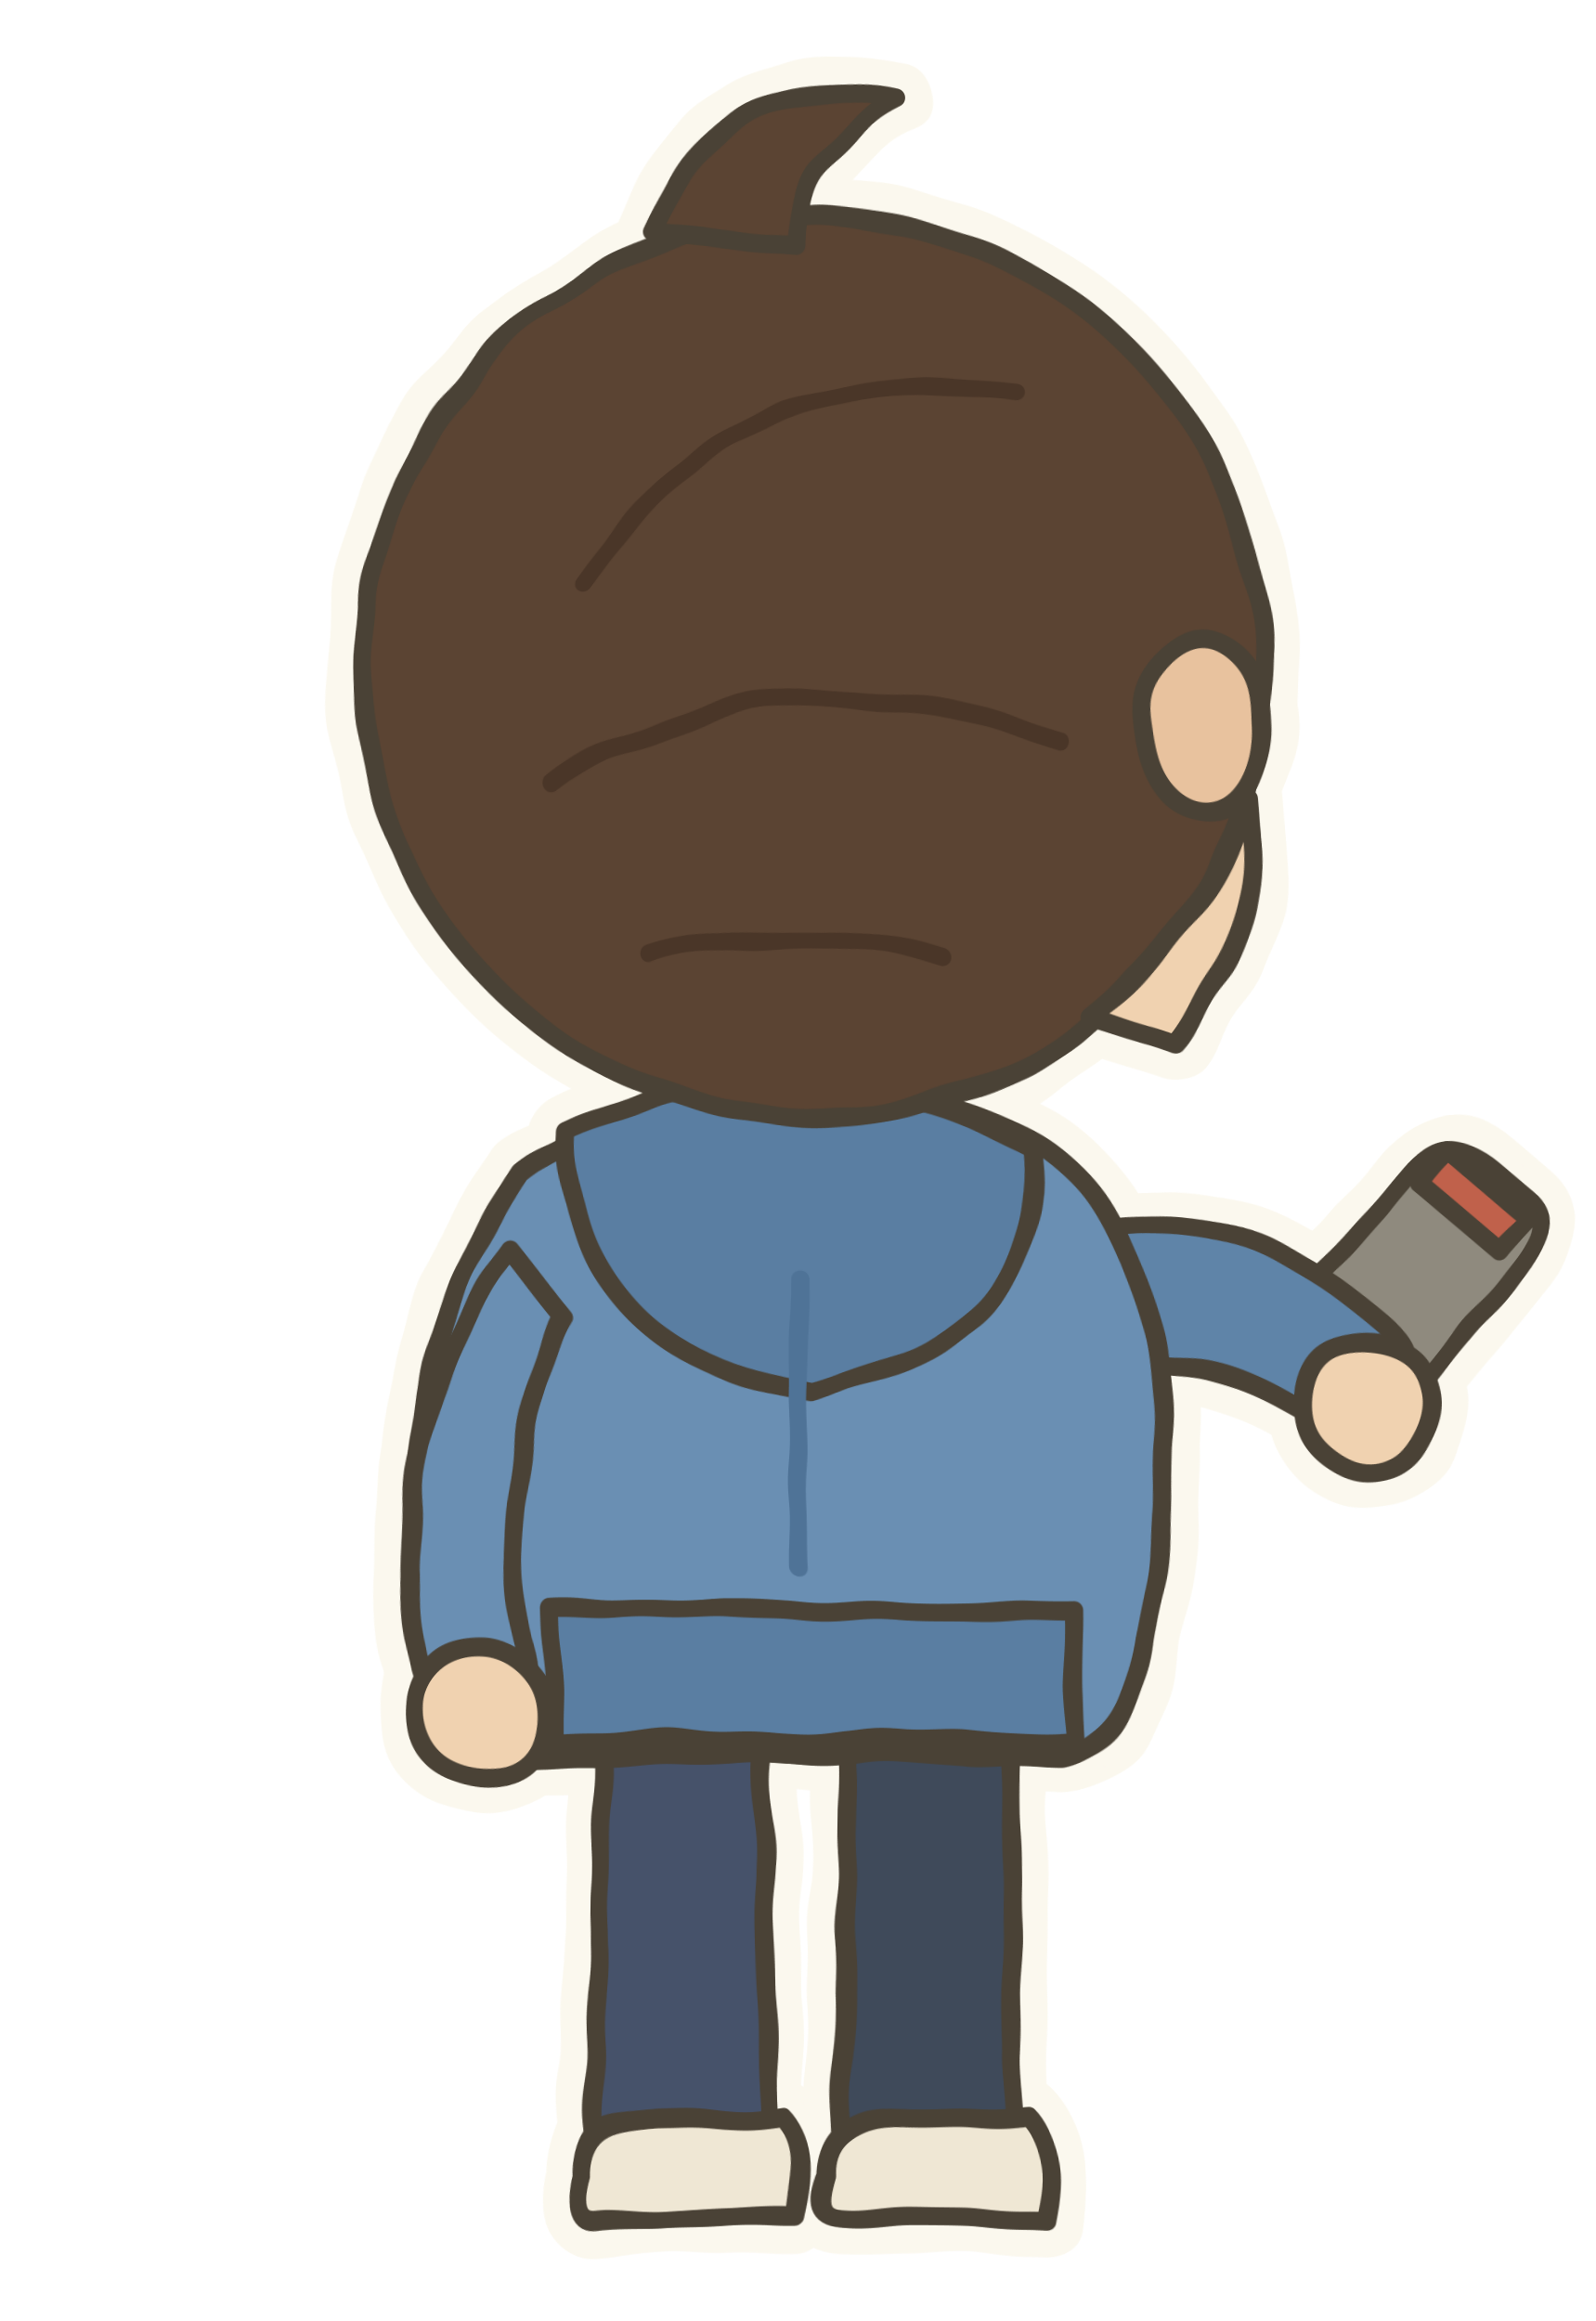
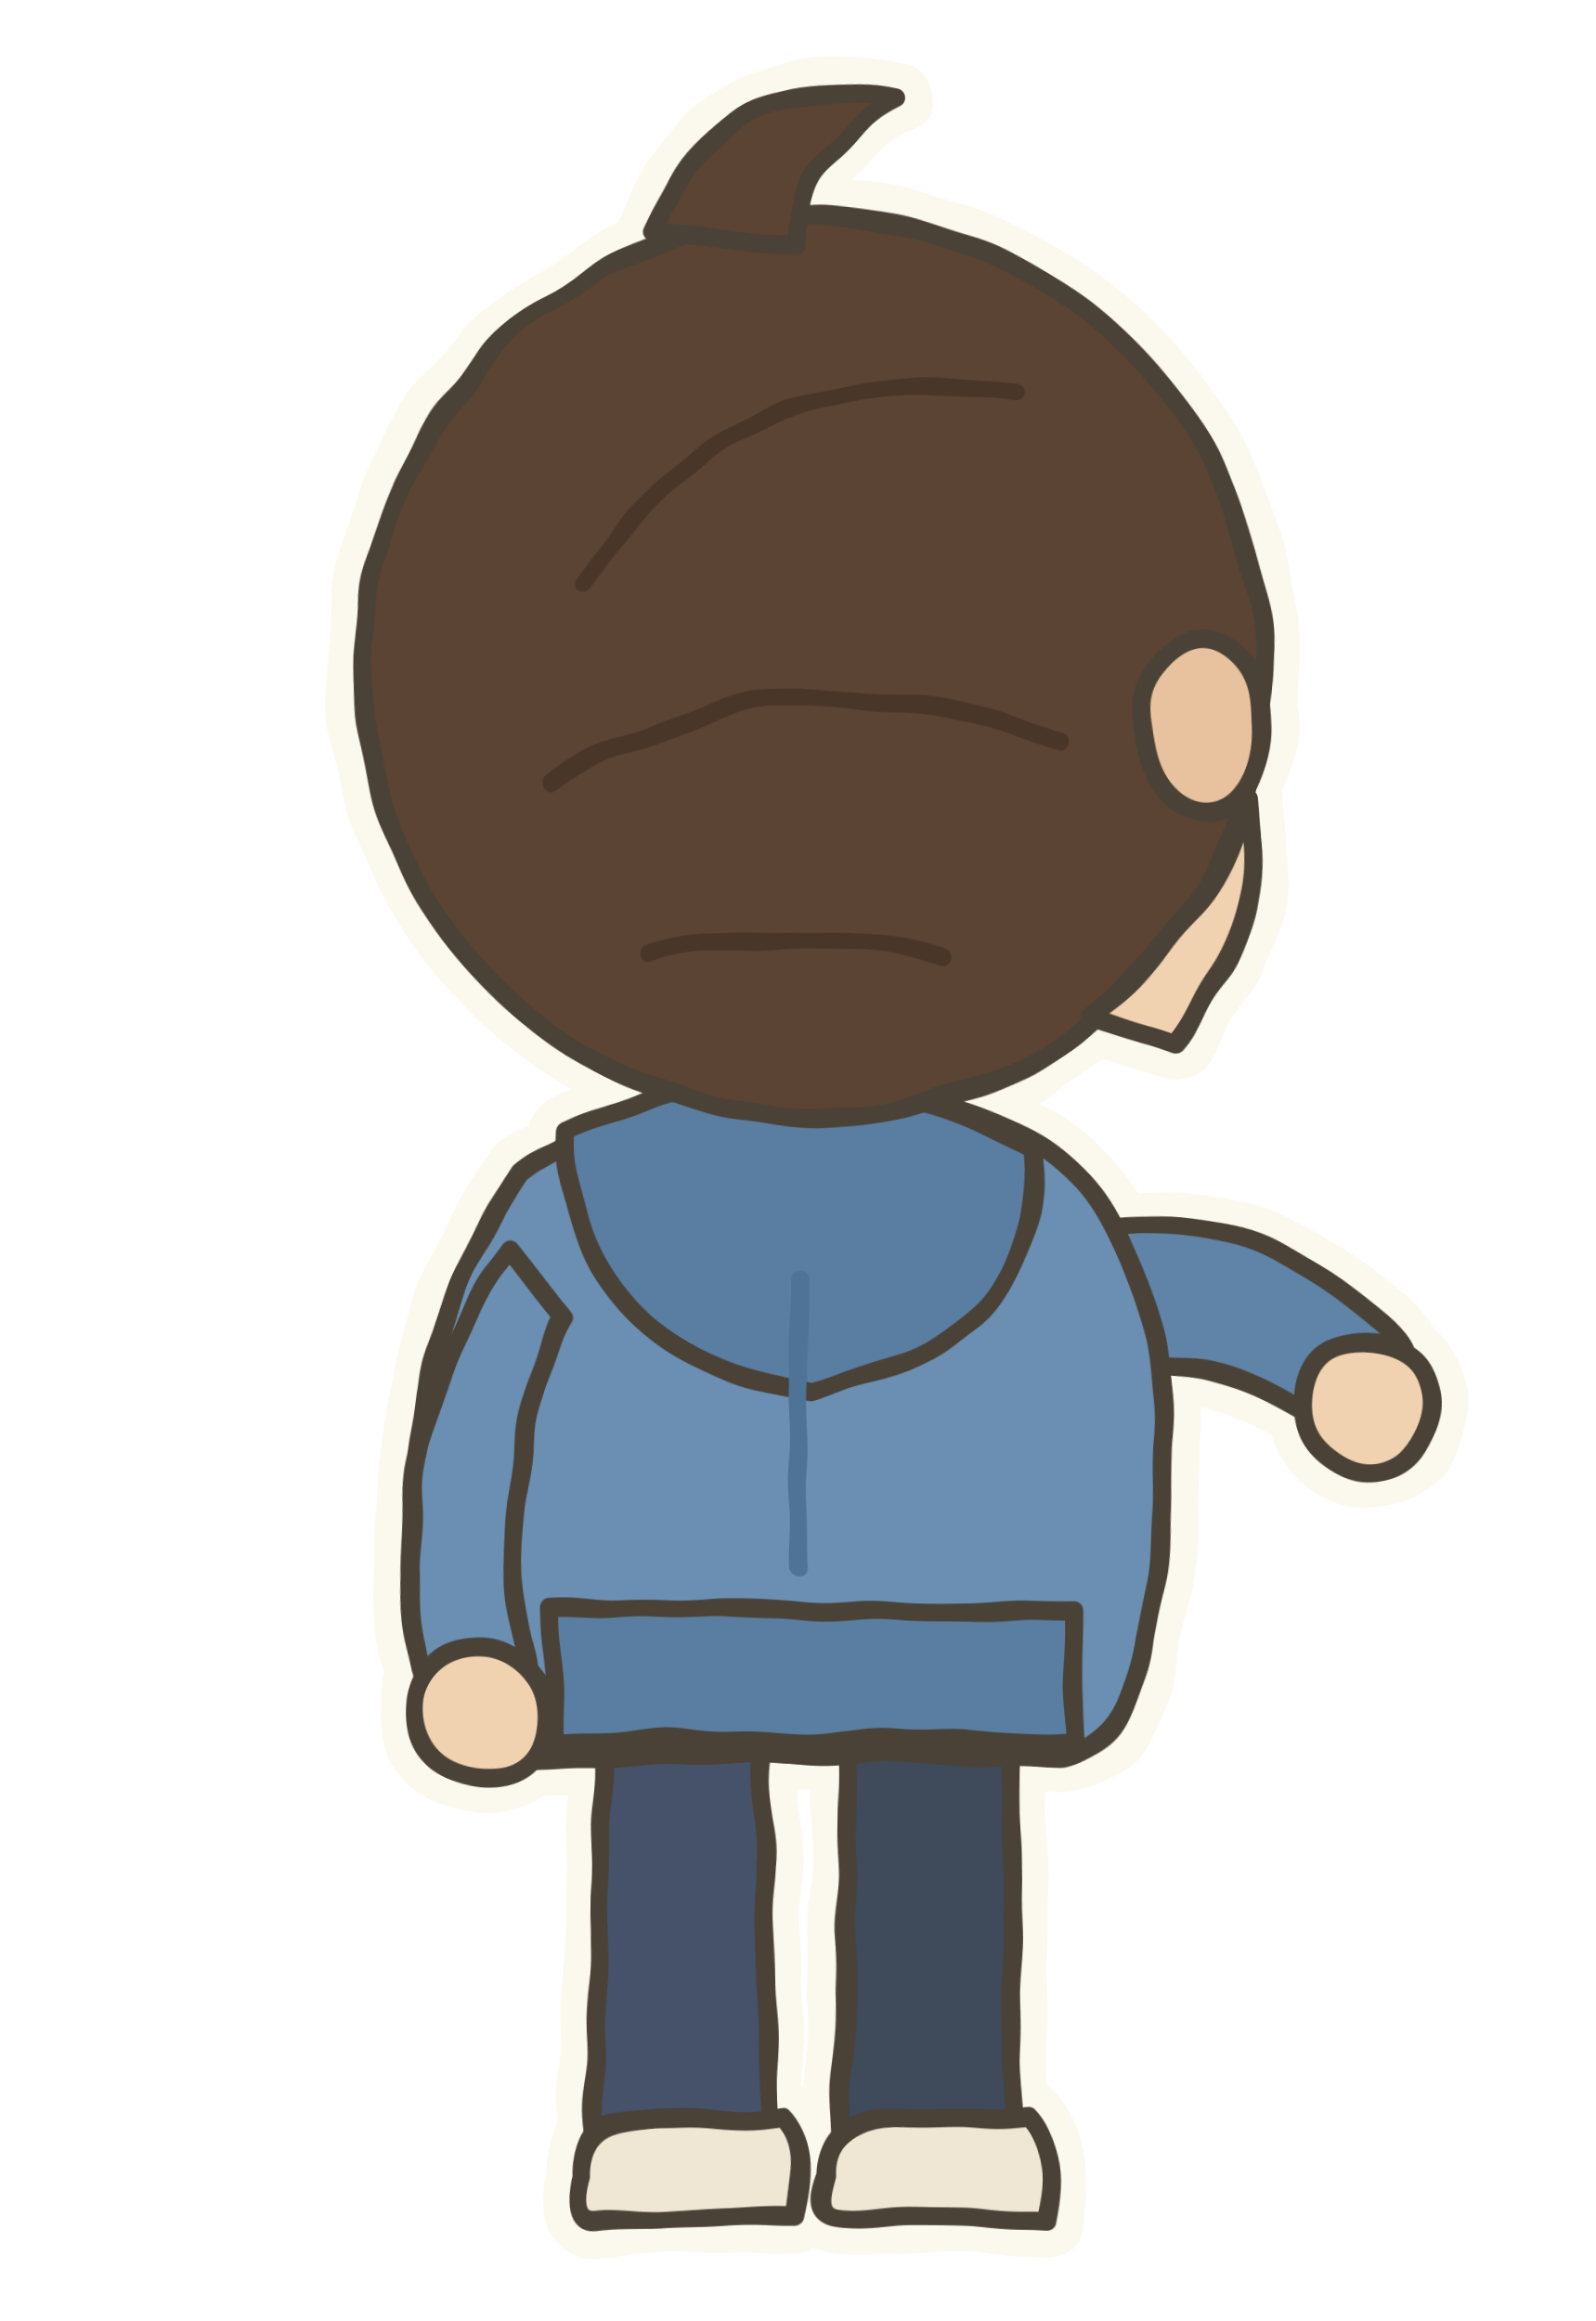
<svg xmlns="http://www.w3.org/2000/svg" xmlns:xlink="http://www.w3.org/1999/xlink" width="220" height="320" viewBox="0 0 220 320">
  <defs>
    <filter id="crayon" x="-5%" y="-5%" width="110%" height="110%">
      <feTurbulence type="fractalNoise" baseFrequency="0.06" numOctaves="2" seed="5" />
      <feDisplacementMap in="SourceGraphic" scale="2.5" />
    </filter>
    <g id="silhouette">
      <g transform="translate(0 0) rotate(-50 144 172)">
-         <path d="M150 204 h34 q8 0 8 8 v6 q0 6 -8 6 h-34 z" fill="#8f8a7e" />
-         <path d="M184 206 h6 v14 h-6 z" fill="#c0614b" />
        <path d="M144 172 q22 12 22 42 q0 8 -8 8 q-6 0 -8 -6 q-2 -18 -14 -28 z" fill="#5f84a8" />
        <circle cx="156" cy="220" r="9" fill="#f0d2b0" />
      </g>
      <path d="M83 236 L105 236 L106 300 L82 300 z" fill="#46526a" />
      <path d="M80 300 q0 -8 12 -8 h16 q4 4 2 14 h-28 q-4 0 -2 -6 z" fill="#efe7d4" />
      <path d="M117 236 L139 236 L140 300 L116 300 z" fill="#3f4a5a" />
      <path d="M114 300 q0 -8 12 -8 h16 q4 4 2 14 h-28 q-4 0 -2 -6 z" fill="#efe7d4" />
      <g transform="translate(0 0)">
        <path d="M60 226 q-8 -40 12 -64 q14 -10 30 -10 h24 q22 2 30 22 q8 22 2 52 q-2 14 -12 16 h-74 q-10 -2 -12 -16 z" fill="#6a8fb3" />
        <path d="M76 222 h72 v18 h-72 z" fill="#5a7ea2" />
        <g transform="rotate(0 70 172)">
          <path d="M70 172 q-18 26 -12 58 q2 8 10 6 q6 -2 4 -10 q-4 -24 6 -44 z" fill="#6a8fb3" />
          <circle cx="66" cy="236" r="9" fill="#f0d2b0" />
        </g>
        <path d="M78 156 q34 -14 64 2 q4 26 -30 34 q-34 -6 -34 -36 z" fill="#5a7ea2" />
        <circle cx="112" cy="92" r="62" fill="#5b4433" />
        <ellipse cx="166" cy="100" rx="8" ry="12" fill="#e8c29e" />
        <path d="M150 140 q14 -10 22 -30 q2 18 -10 34 z" fill="#f0d2b0" />
        <path d="M90 32 q10 -24 34 -18 q-14 8 -14 20 z" fill="#5b4433" />
      </g>
    </g>
  </defs>
  <g filter="url(#crayon)">
    <use href="#silhouette" xlink:href="#silhouette" stroke="#fbf8ee" stroke-width="10" stroke-linejoin="round" />
    <use href="#silhouette" xlink:href="#silhouette" stroke="#4a4236" stroke-width="2.6" stroke-linejoin="round" />
    <g transform="translate(0 0)">
      <path d="M80 80 q20 -30 60 -26 M76 108 q30 -20 70 -6 M90 132 q20 -6 40 0" fill="none" stroke="#4a3628" stroke-width="2.4" stroke-linecap="round" />
      <path d="M110 176 v40" stroke="#4f7397" stroke-width="2.4" stroke-linecap="round" />
    </g>
  </g>
</svg>
